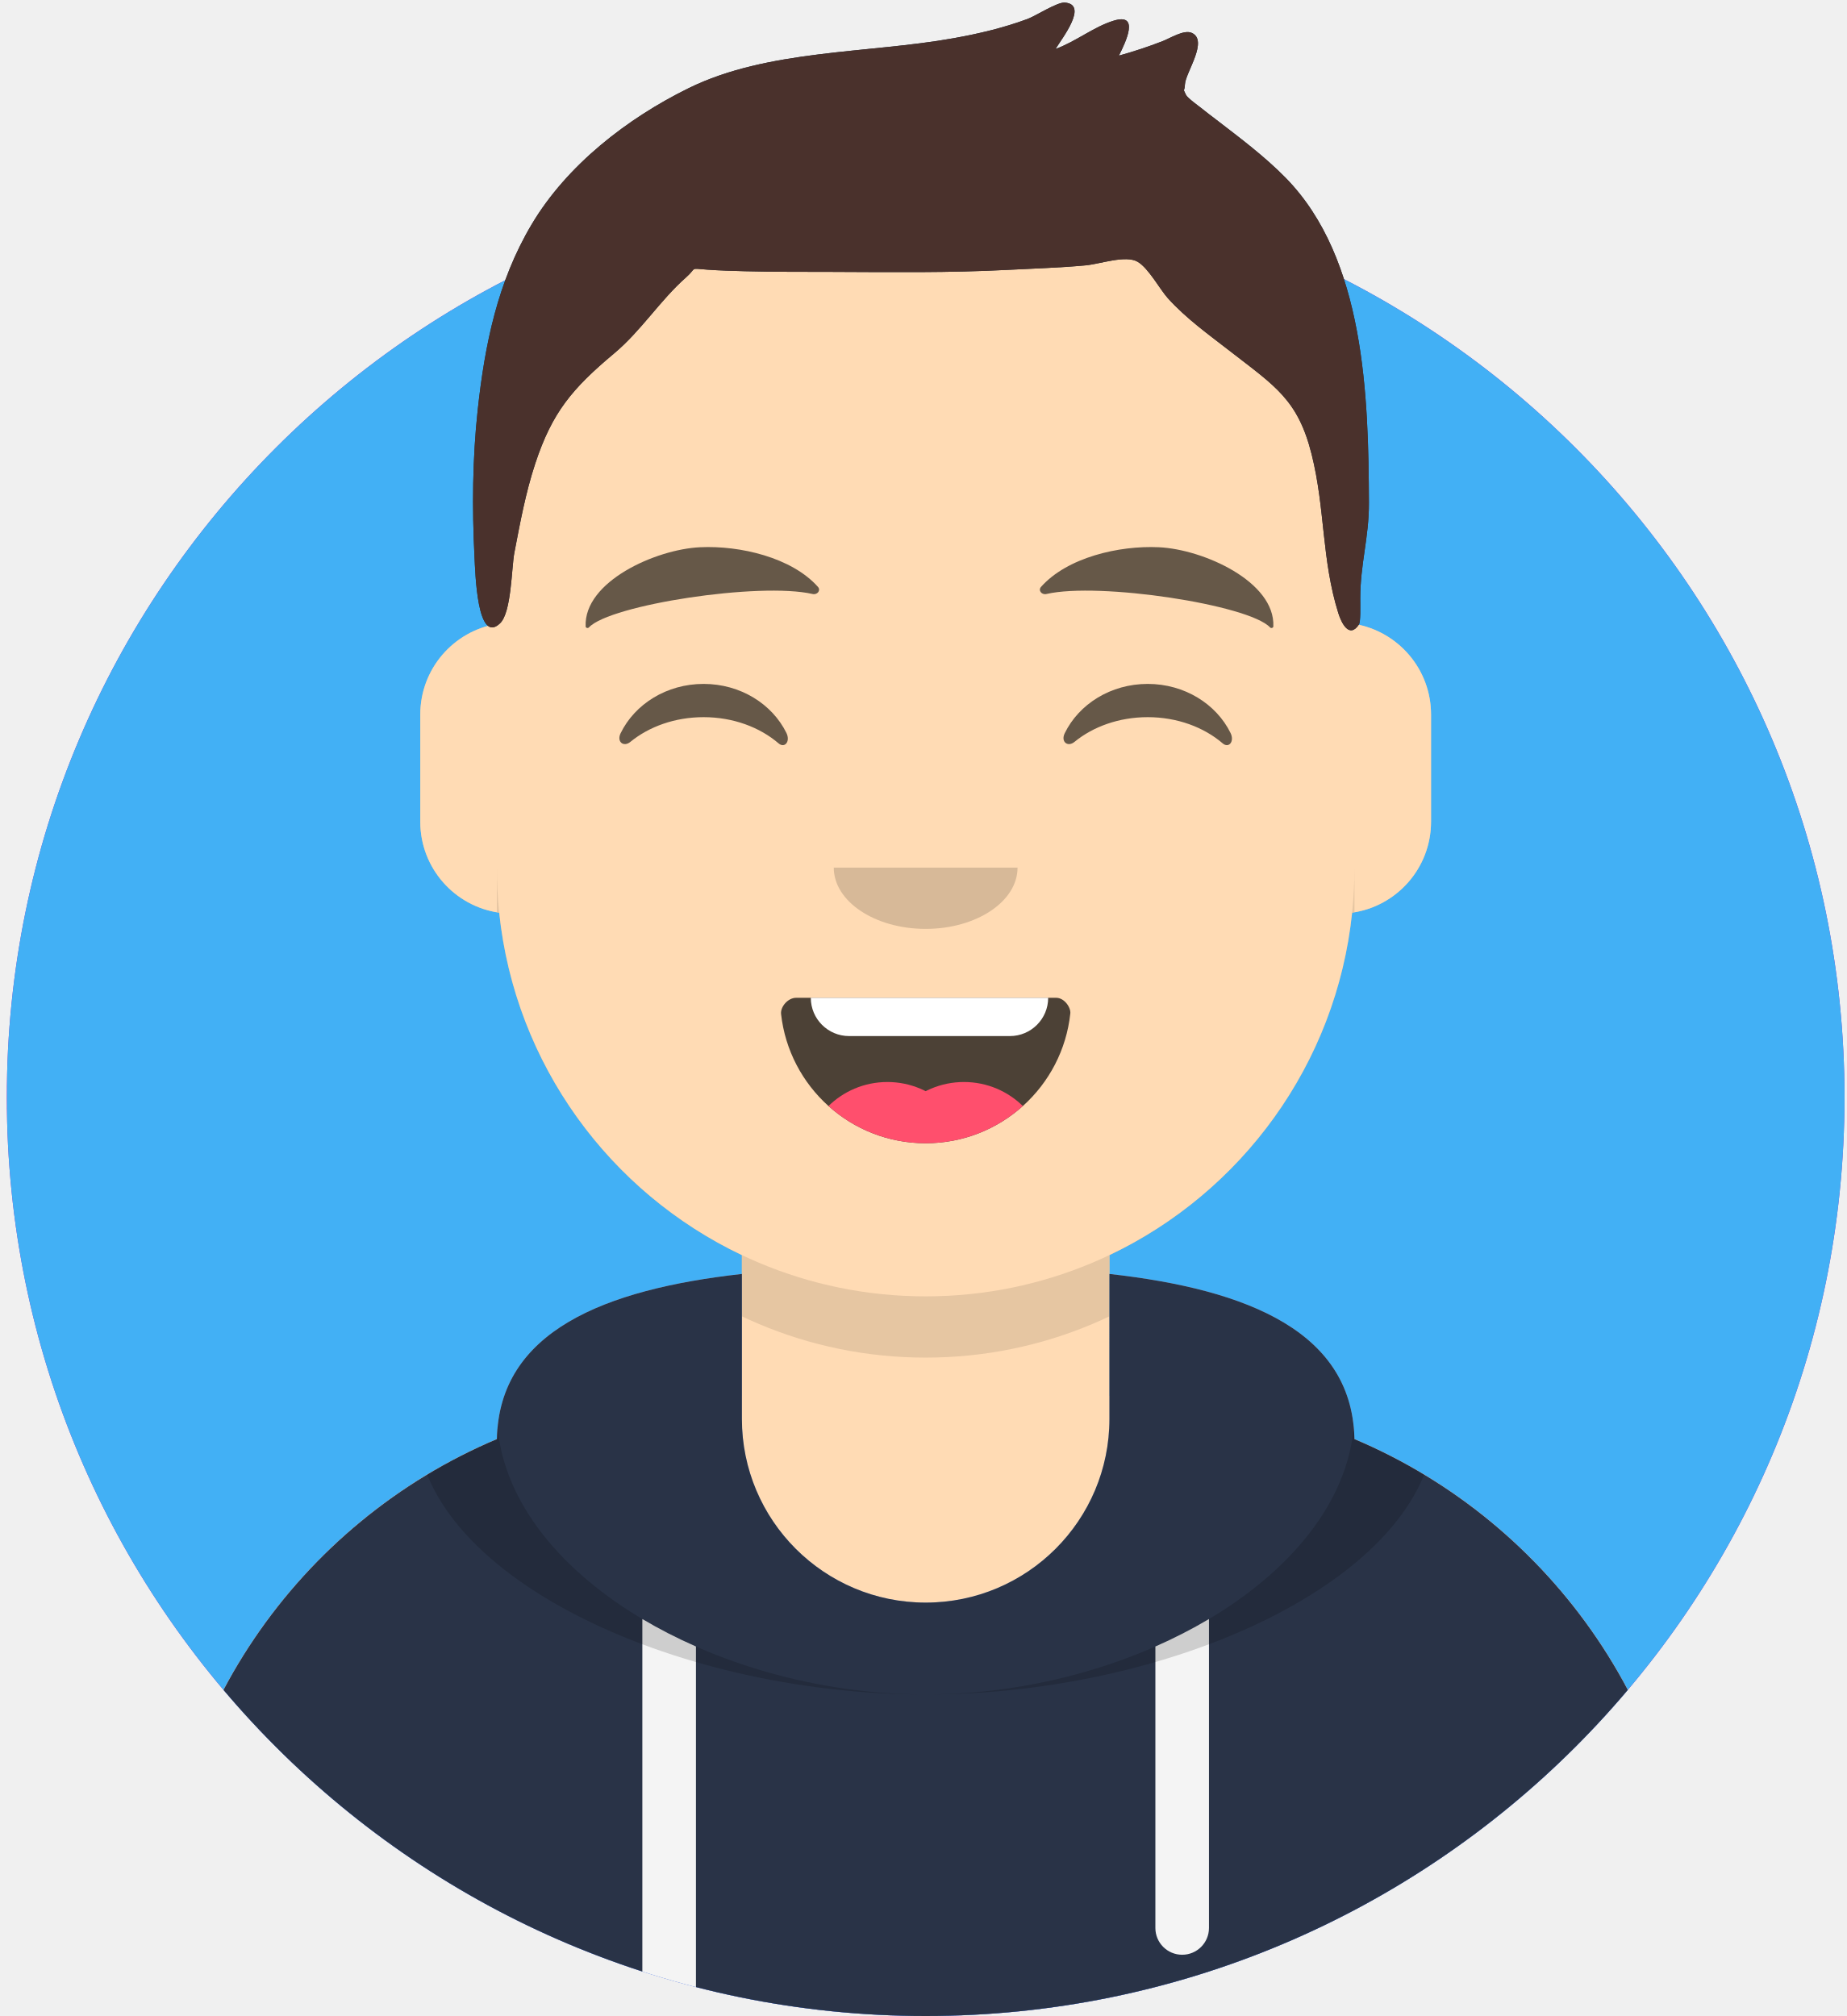
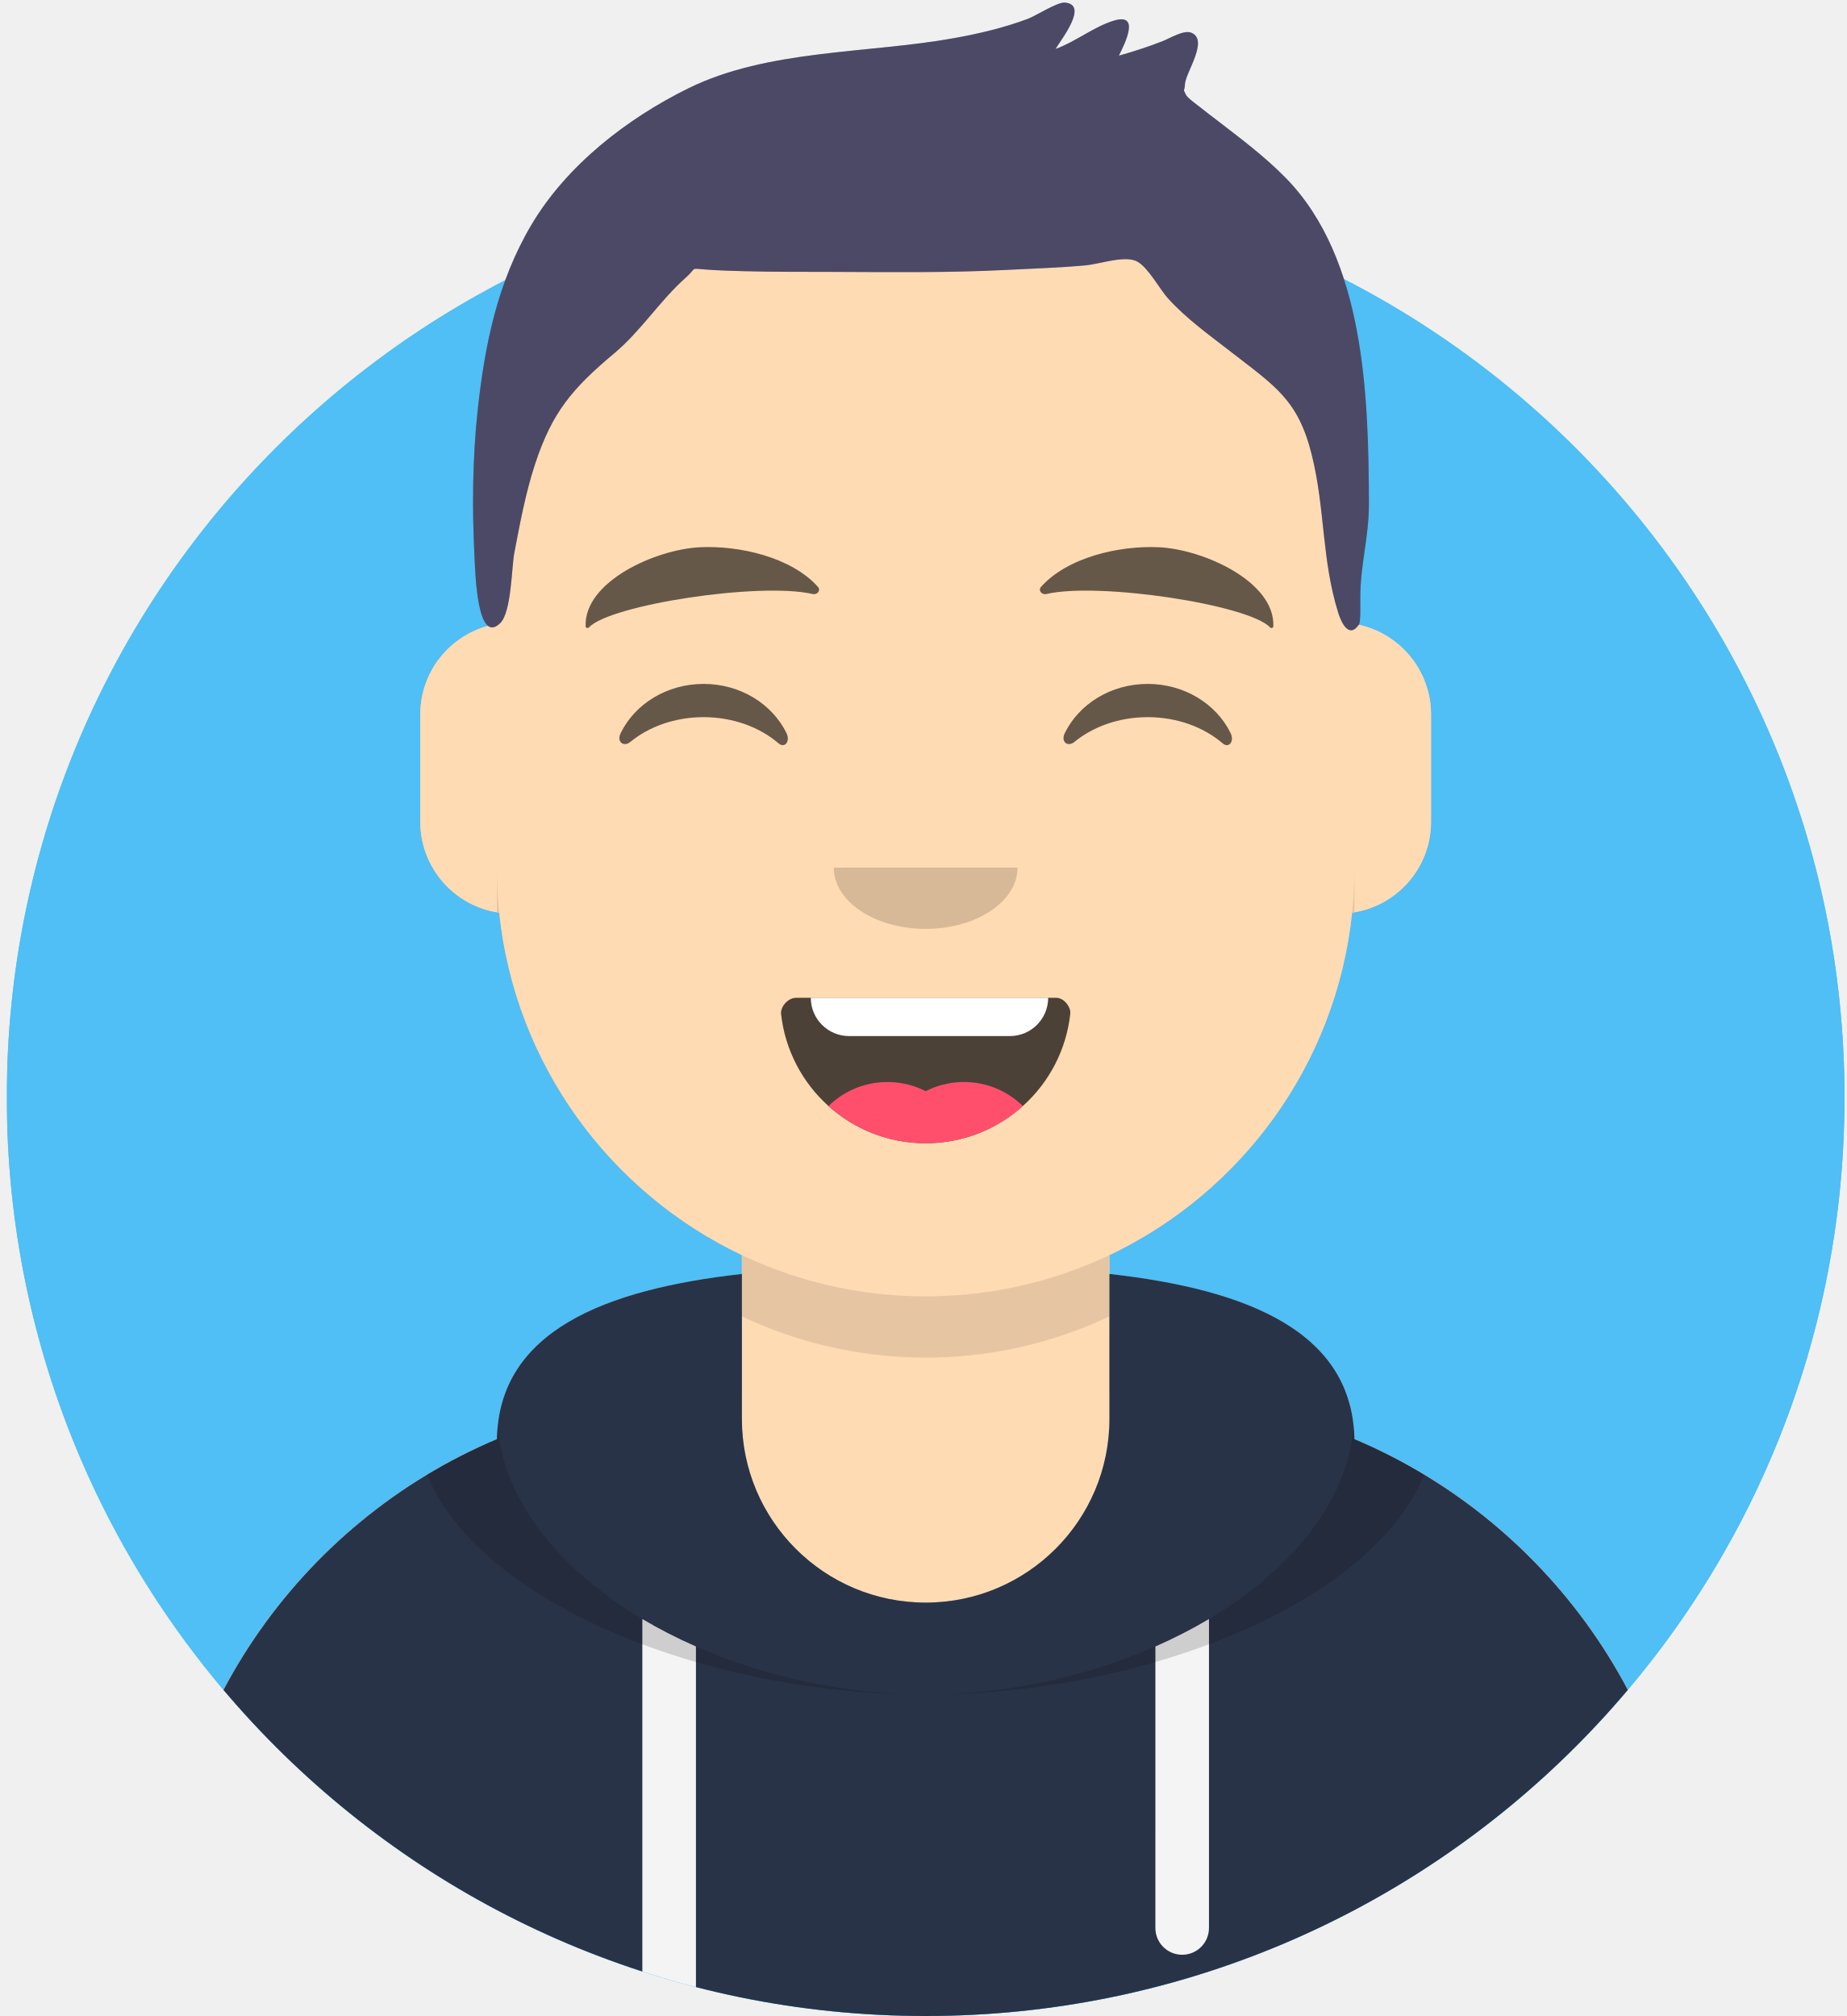
<svg xmlns="http://www.w3.org/2000/svg" xmlns:xlink="http://www.w3.org/1999/xlink" width="217px" height="237px" viewBox="0 0 217 237" version="1.1">
  <defs>
    <circle id="path-1" cx="108" cy="108" r="108" />
    <path d="M-3.19744231e-14,144 L-3.19744231e-14,-1.42108547e-14 L237.6,-1.42108547e-14 L237.6,144 L226.8,144 C226.8,203.647 178.447,252 118.8,252 C59.153,252 10.8,203.647 10.8,144 L10.8,144 L-3.19744231e-14,144 Z" id="path-3" />
    <path d="M90,0 C117.835,-5.11323436e-15 140.4,22.565 140.4,50.4 L140.401,55.949 C145.508,56.807 149.4,61.249 149.4,66.6 L149.4,79.2 C149.4,84.647 145.367,89.152 140.125,89.893 C138.265,107.718 127.114,122.78 111.601,130.149 L111.6,146.7 L115.2,146.7 C150.988,146.7 180,175.712 180,211.5 L180,219.6 L0,219.6 L0,211.5 C-4.38277231e-15,175.712 29.012,146.7 64.8,146.7 L68.4,146.7 L68.4,130.15 C52.886,122.78 41.735,107.718 39.875,89.893 C34.633,89.152 30.6,84.647 30.6,79.2 L30.6,66.6 C30.6,61.249 34.492,56.806 39.6,55.949 L39.6,50.4 C39.6,22.565 62.165,5.11323436e-15 90,0 Z" id="path-5" />
    <path d="M140.401,11.764 C156.691,13.587 169.2,18.597 169.2,31.569 L169.194,31.18 C192.467,41.01 208.8,64.047 208.8,90.9 L208.8,99 L28.8,99 L28.8,90.9 C28.8,64.047 45.133,41.01 68.406,31.18 C68.653,18.496 81.073,13.568 97.2,11.764 L97.2,28.8 C97.2,40.729 106.871,50.4 118.8,50.4 C130.729,50.4 140.4,40.729 140.4,28.8 L140.4,28.8 Z" id="path-7" />
    <path d="M31.606,13.615 C32.558,22.158 39.803,28.8 48.6,28.8 C57.424,28.8 64.687,22.117 65.603,13.536 C65.676,12.845 64.905,11.7 63.938,11.7 C50.534,11.7 40.264,11.7 33.378,11.7 C32.406,11.7 31.511,12.761 31.606,13.615 Z" id="path-9" />
    <rect id="path-11" x="0" y="0" width="237.6" height="252" />
    <path d="M118.135,20.928 C115.651,18.39 112.767,16.236 109.962,14.076 C109.343,13.6 108.715,13.135 108.109,12.641 C107.972,12.528 106.563,11.519 106.394,11.148 C105.988,10.254 106.224,10.95 106.28,9.884 C106.35,8.535 109.1,4.727 107.048,3.854 C106.146,3.47 104.536,4.492 103.67,4.83 C101.977,5.49 100.263,6.054 98.512,6.54 C99.351,4.869 100.95,1.524 97.944,2.419 C95.603,3.116 93.421,4.91 91.068,5.753 C91.847,4.477 94.96,0.523 92.147,0.302 C91.271,0.233 88.724,1.875 87.782,2.226 C84.959,3.275 82.075,3.953 79.111,4.487 C69.033,6.304 57.248,5.786 47.923,10.374 C40.735,13.911 33.636,19.4 29.484,26.389 C25.481,33.125 23.984,40.498 23.146,48.217 C22.532,53.882 22.482,59.738 22.769,65.424 C22.863,67.287 23.073,75.874 25.779,73.273 C27.127,71.978 27.117,66.745 27.457,64.974 C28.133,61.451 28.783,57.911 29.91,54.5 C31.895,48.49 34.238,45.687 39.184,41.547 C42.359,38.89 44.588,35.3 47.625,32.62 C48.99,31.416 47.949,31.542 50.143,31.7 C51.616,31.806 53.097,31.846 54.574,31.885 C57.99,31.974 61.412,31.951 64.829,31.963 C71.711,31.988 78.561,32.085 85.437,31.725 C88.492,31.565 91.556,31.478 94.603,31.195 C96.306,31.038 99.326,29.947 100.728,30.78 C102.01,31.543 103.342,34.034 104.263,35.054 C106.438,37.464 109.032,39.305 111.576,41.282 C116.881,45.403 119.559,46.98 121.17,53.421 C122.775,59.838 122.325,65.791 124.312,72.106 C124.662,73.217 125.586,75.13 126.726,73.415 C126.937,73.096 126.883,71.345 126.883,70.337 C126.883,66.27 127.913,63.218 127.9,59.123 C127.849,46.674 127.447,30.442 118.135,20.928 Z" id="path-13" />
  </defs>
-   <g id="Website" stroke="none" stroke-width="1" fill="none" fill-rule="evenodd">
+   <g id="Website" stroke="none" stroke-width="1" fill="#000" fill-rule="evenodd">
    <g id="mf-avatar" transform="translate(-10, -15)">
      <g id="Circle" transform="translate(10.8, 36)">
        <mask id="mask-2" fill="white">
          <use xlink:href="#path-1" />
        </mask>
-         <use id="Circle-Background" fill="#972dc2" xlink:href="#path-1" />
-         <g id="🖍-Circle-Color" mask="url(#mask-2)" fill="#42b0f5">
+         <use id="Circle-Background" fill="#4FbFf5" xlink:href="#path-1" />
+         <g id="🖍-Circle-Color" mask="url(#mask-2)" fill="#4FbFf5">
          <rect id="🖍Color" x="0" y="0" width="216.445" height="216" />
        </g>
      </g>
      <mask id="mask-4" fill="white">
        <use xlink:href="#path-3" />
      </mask>
      <g id="Mask" />
      <g id="Avataaar" mask="url(#mask-4)">
        <g id="Body" transform="translate(28.8, 32.4)">
          <mask id="mask-6" fill="white">
            <use xlink:href="#path-5" />
          </mask>
-           <use fill="#D0C6AC" xlink:href="#path-5" />
+           <use fill="#FFC6AC" xlink:href="#path-5" />
          <g id="Skin/👶🏻-05-Pale" mask="url(#mask-6)" fill="#FFDBB4">
            <g transform="translate(-28.8, 0)" id="Color">
              <rect x="0" y="0" width="238.384" height="220.355" />
            </g>
          </g>
          <path d="M39.6,84.6 C39.6,112.435 62.165,135 90,135 C117.835,135 140.4,112.435 140.4,84.6 L140.4,84.6 L140.4,91.8 C140.4,119.635 117.835,142.2 90,142.2 C62.165,142.2 39.6,119.635 39.6,91.8 Z" id="Neck-Shadow" fill-opacity="0.1" fill="#000000" mask="url(#mask-6)" />
        </g>
        <g id="Clothing/Hoodie" transform="translate(0, 153)">
          <mask id="mask-8" fill="white">
            <use xlink:href="#path-7" />
          </mask>
          <use id="Hoodie" fill="#B7C1DB" fill-rule="evenodd" xlink:href="#path-7" />
          <g id="Color/Palette/Slate" mask="url(#mask-8)" fill="#293347" fill-rule="evenodd">
            <rect id="🖍Color" x="0" y="0" width="238.491" height="99" />
          </g>
          <path d="M91.8,55.565 L91.8,99 L85.5,99 L85.499,52.335 C87.483,53.514 89.592,54.594 91.8,55.565 Z M152.101,52.334 L152.1,88.65 C152.1,90.39 150.69,91.8 148.95,91.8 C147.21,91.8 145.8,90.39 145.8,88.65 L145.801,55.565 C148.009,54.594 150.118,53.513 152.101,52.334 Z" id="Straps" fill="#F4F4F4" fill-rule="evenodd" mask="url(#mask-8)" />
          <path d="M155.733,11.451 C169.28,14.013 178.65,19.118 178.65,29.077 C178.65,46.818 148.916,61.2 118.8,61.2 C88.684,61.2 58.95,46.818 58.95,29.077 C58.95,19.118 68.32,14.013 81.867,11.451 C73.689,14.466 68.4,19.534 68.4,27.969 C68.4,46.322 93.439,61.2 118.8,61.2 C144.161,61.2 169.2,46.322 169.2,27.969 C169.2,19.71 164.13,14.679 156.241,11.642 Z" id="Shadow" fill-opacity="0.16" fill="#000000" fill-rule="evenodd" mask="url(#mask-8)" />
        </g>
        <g id="Face" transform="translate(68.4, 73.8)">
          <g id="Mouth/Smile" transform="translate(1.8, 46.8)">
            <mask id="mask-10" fill="white">
              <use xlink:href="#path-9" />
            </mask>
            <use id="Mouth" fill-opacity="0.7" fill="#000000" fill-rule="evenodd" xlink:href="#path-9" />
            <path d="M39.6,1.8 L58.5,1.8 C60.985,1.8 63,3.815 63,6.3 L63,11.7 C63,14.185 60.985,16.2 58.5,16.2 L39.6,16.2 C37.115,16.2 35.1,14.185 35.1,11.7 L35.1,6.3 C35.1,3.815 37.115,1.8 39.6,1.8 Z" id="Teeth" fill="#FFFFFF" fill-rule="evenodd" mask="url(#mask-10)" />
            <g id="Tongue" stroke-width="1" fill-rule="evenodd" mask="url(#mask-10)" fill="#FF4F6D">
              <g transform="translate(34.2, 21.6)">
                <circle cx="9.9" cy="9.9" r="9.9" />
                <circle cx="18.9" cy="9.9" r="9.9" />
              </g>
            </g>
          </g>
          <g id="Nose/Default" transform="translate(25.2, 36)" fill="#000000" fill-opacity="0.16">
            <path d="M14.4,7.2 C14.4,11.176 19.235,14.4 25.2,14.4 L25.2,14.4 C31.165,14.4 36,11.176 36,7.2" id="Nose" />
          </g>
          <g id="Eyes/Happy-😁" transform="translate(0, 7.2)" fill="#000000" fill-opacity="0.6">
            <path d="M14.544,20.203 C16.206,16.784 19.948,14.4 24.298,14.4 C28.632,14.4 32.363,16.767 34.034,20.166 C34.53,21.176 33.824,22.003 33.112,21.39 C30.906,19.494 27.773,18.309 24.298,18.309 C20.931,18.309 17.886,19.421 15.694,21.214 C14.892,21.87 14.058,21.203 14.544,20.203 Z" id="Squint" />
            <path d="M66.744,20.203 C68.406,16.784 72.148,14.4 76.498,14.4 C80.832,14.4 84.563,16.767 86.234,20.166 C86.73,21.176 86.024,22.003 85.312,21.39 C83.106,19.494 79.973,18.309 76.498,18.309 C73.131,18.309 70.086,19.421 67.894,21.214 C67.092,21.87 66.258,21.203 66.744,20.203 Z" id="Squint" />
          </g>
          <g id="Eyebrow/Natural/Default-Natural" fill="#000000" fill-opacity="0.6">
            <path d="M23.435,5.589 C18.25,6.285 10.164,10.805 10.84,16.036 C10.862,16.207 11.121,16.261 11.233,16.118 C13.471,13.248 30.774,9.033 37.075,9.913 C37.652,9.994 38.032,9.399 37.639,9.027 C34.269,5.845 28.08,4.961 23.435,5.589" id="Eyebrow" transform="translate(24.3, 10.8) rotate(5) translate(-24.3, -10.8) " />
            <path d="M76.535,5.589 C71.35,6.285 63.264,10.805 63.94,16.036 C63.962,16.207 64.221,16.261 64.333,16.118 C66.571,13.248 83.874,9.033 90.175,9.913 C90.752,9.994 91.132,9.399 90.739,9.027 C87.369,5.845 81.18,4.961 76.535,5.589" id="Eyebrow" transform="translate(77.4, 10.8) scale(-1, 1) rotate(5) translate(-77.4, -10.8) " />
          </g>
        </g>
        <g id="Top">
          <mask id="mask-12" fill="white">
            <use xlink:href="#path-11" />
          </mask>
          <g id="Mask" />
          <g mask="url(#mask-12)">
            <g transform="translate(43, 15)">
              <mask id="mask-14" fill="white">
                <use xlink:href="#path-13" />
              </mask>
              <use id="Short-Hair" stroke="none" fill="#1F3140" fill-rule="evenodd" xlink:href="#path-13" />
              <g id="Color/Hair/Brown-Dark" stroke="none" fill="none" mask="url(#mask-14)" fill-rule="evenodd">
-                 <g transform="translate(-43.1, -15)" fill="#4A312C" id="Color">
+                 <g transform="translate(-43.1, -15)" fill="#faf3" id="Color">
                  <rect x="0" y="0" width="239.107" height="252.406" />
                </g>
              </g>
            </g>
          </g>
        </g>
      </g>
    </g>
  </g>
</svg>
